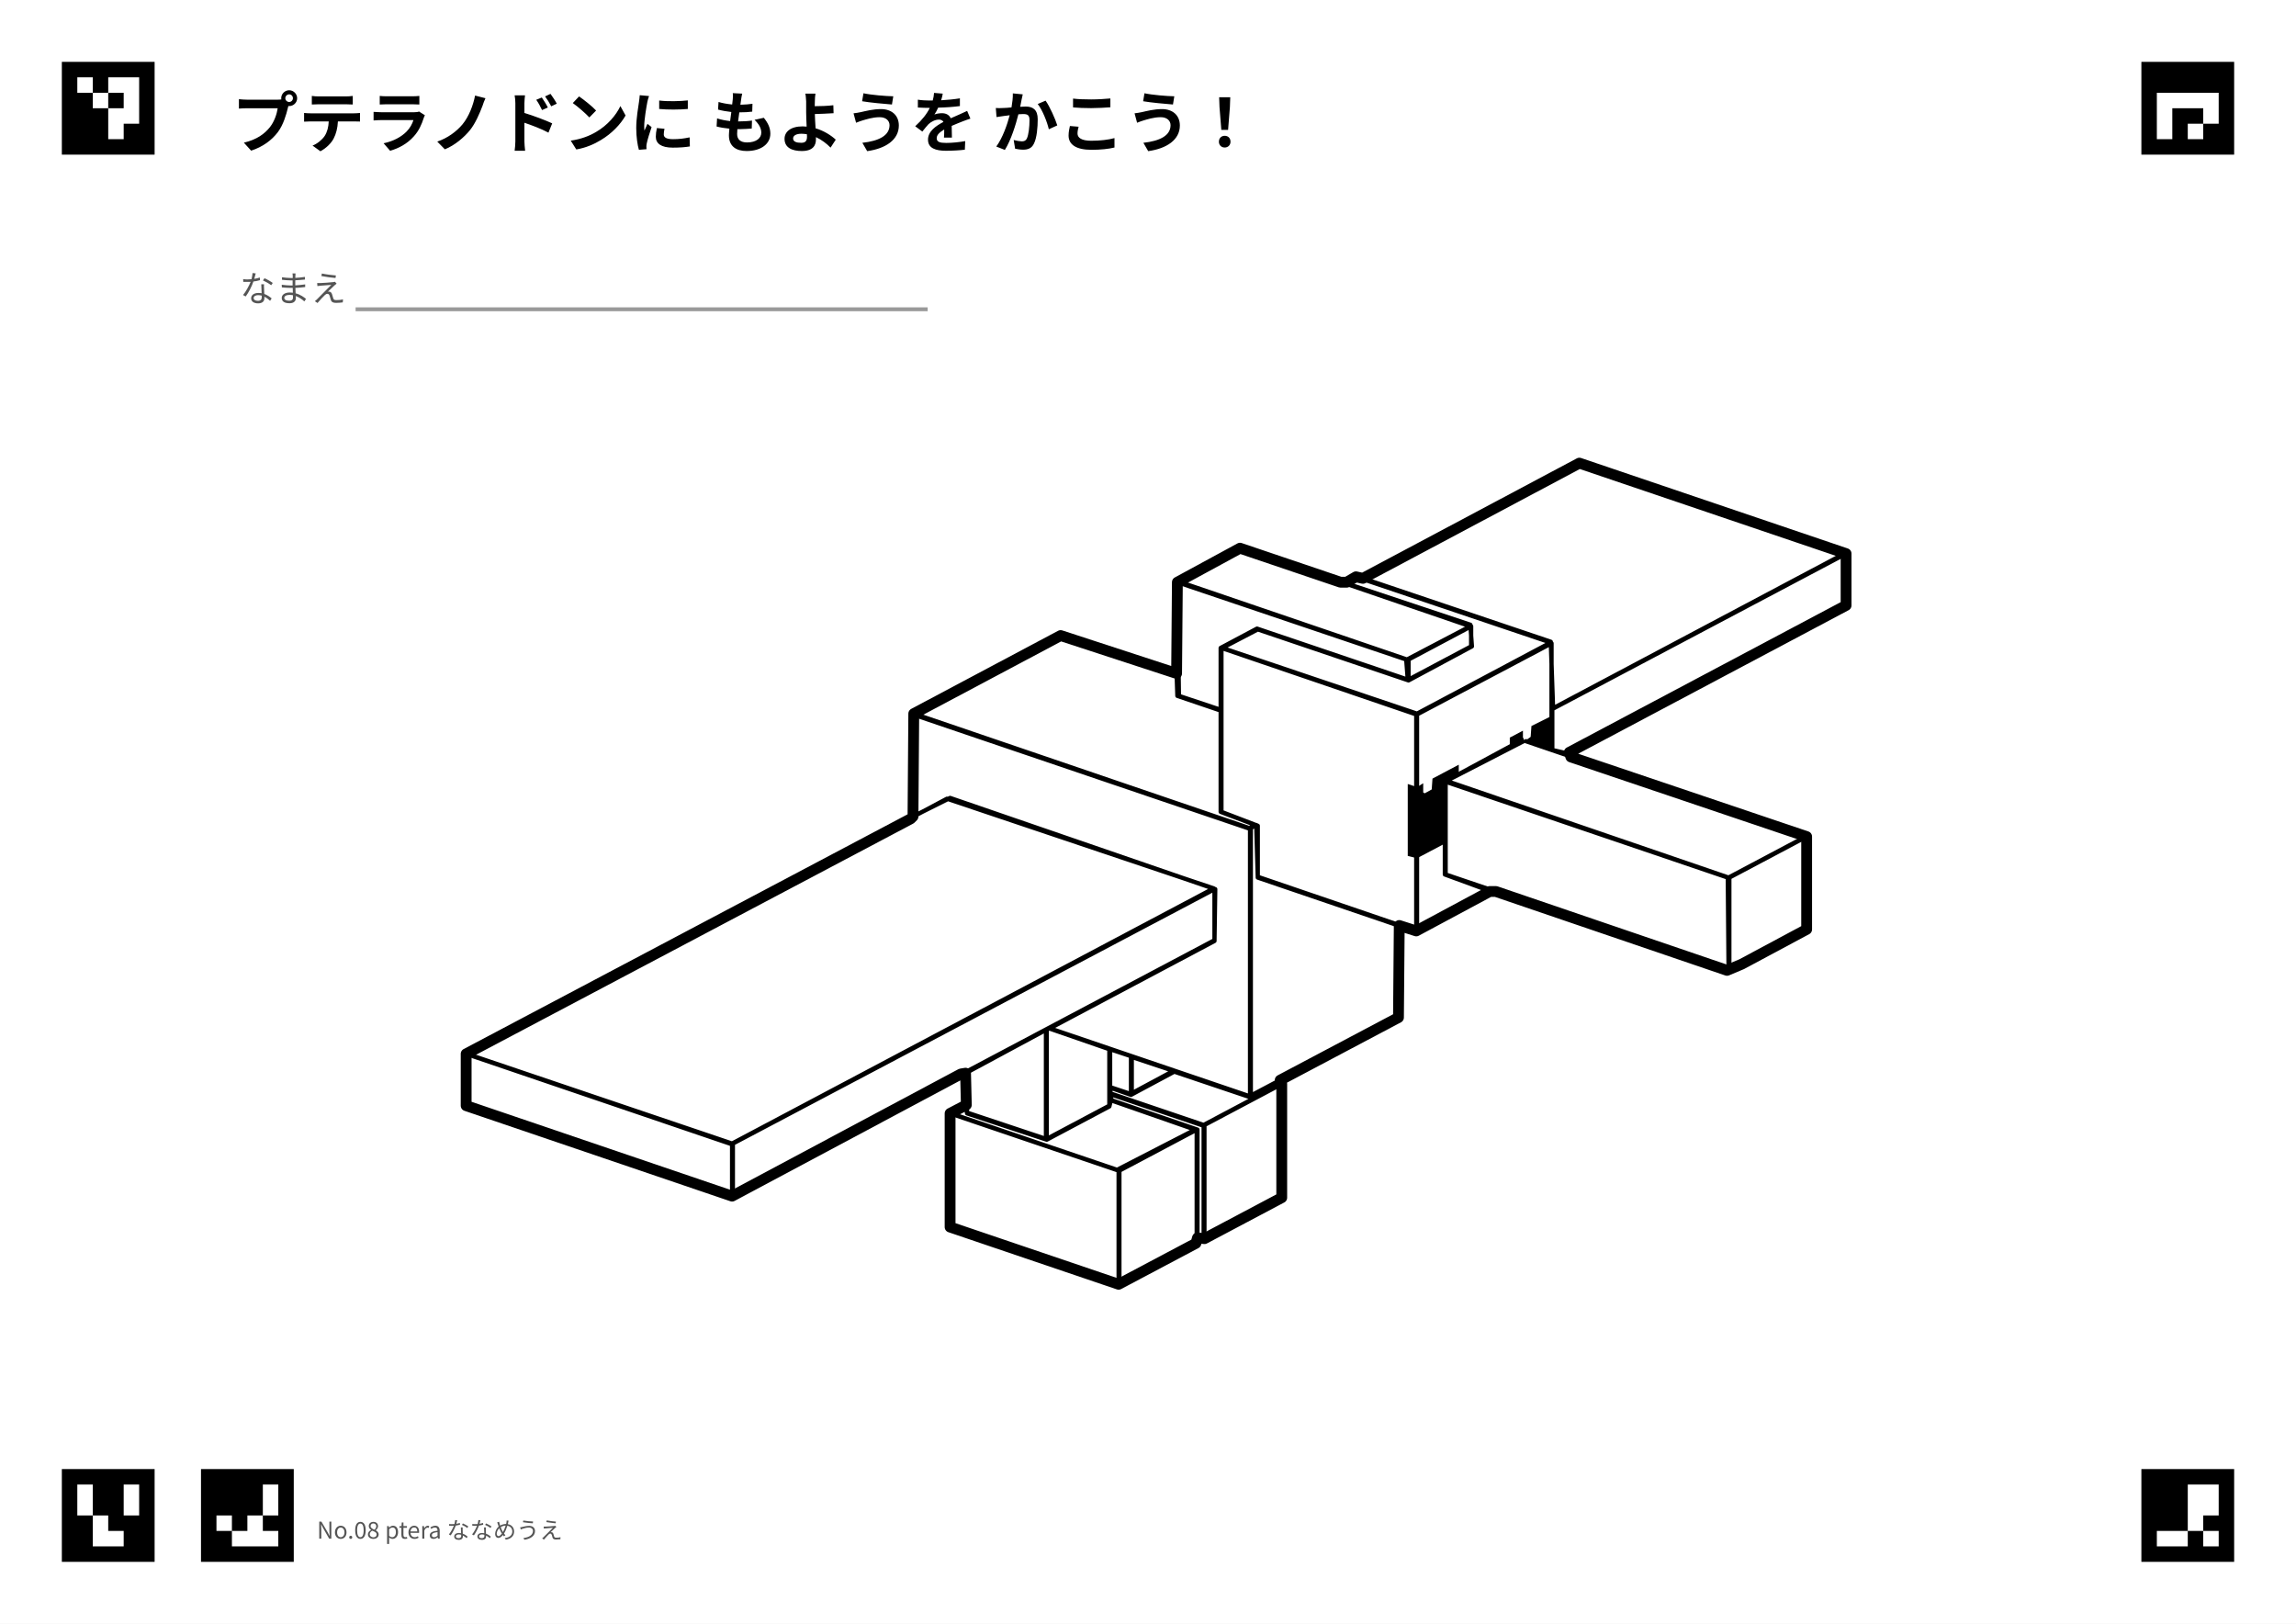
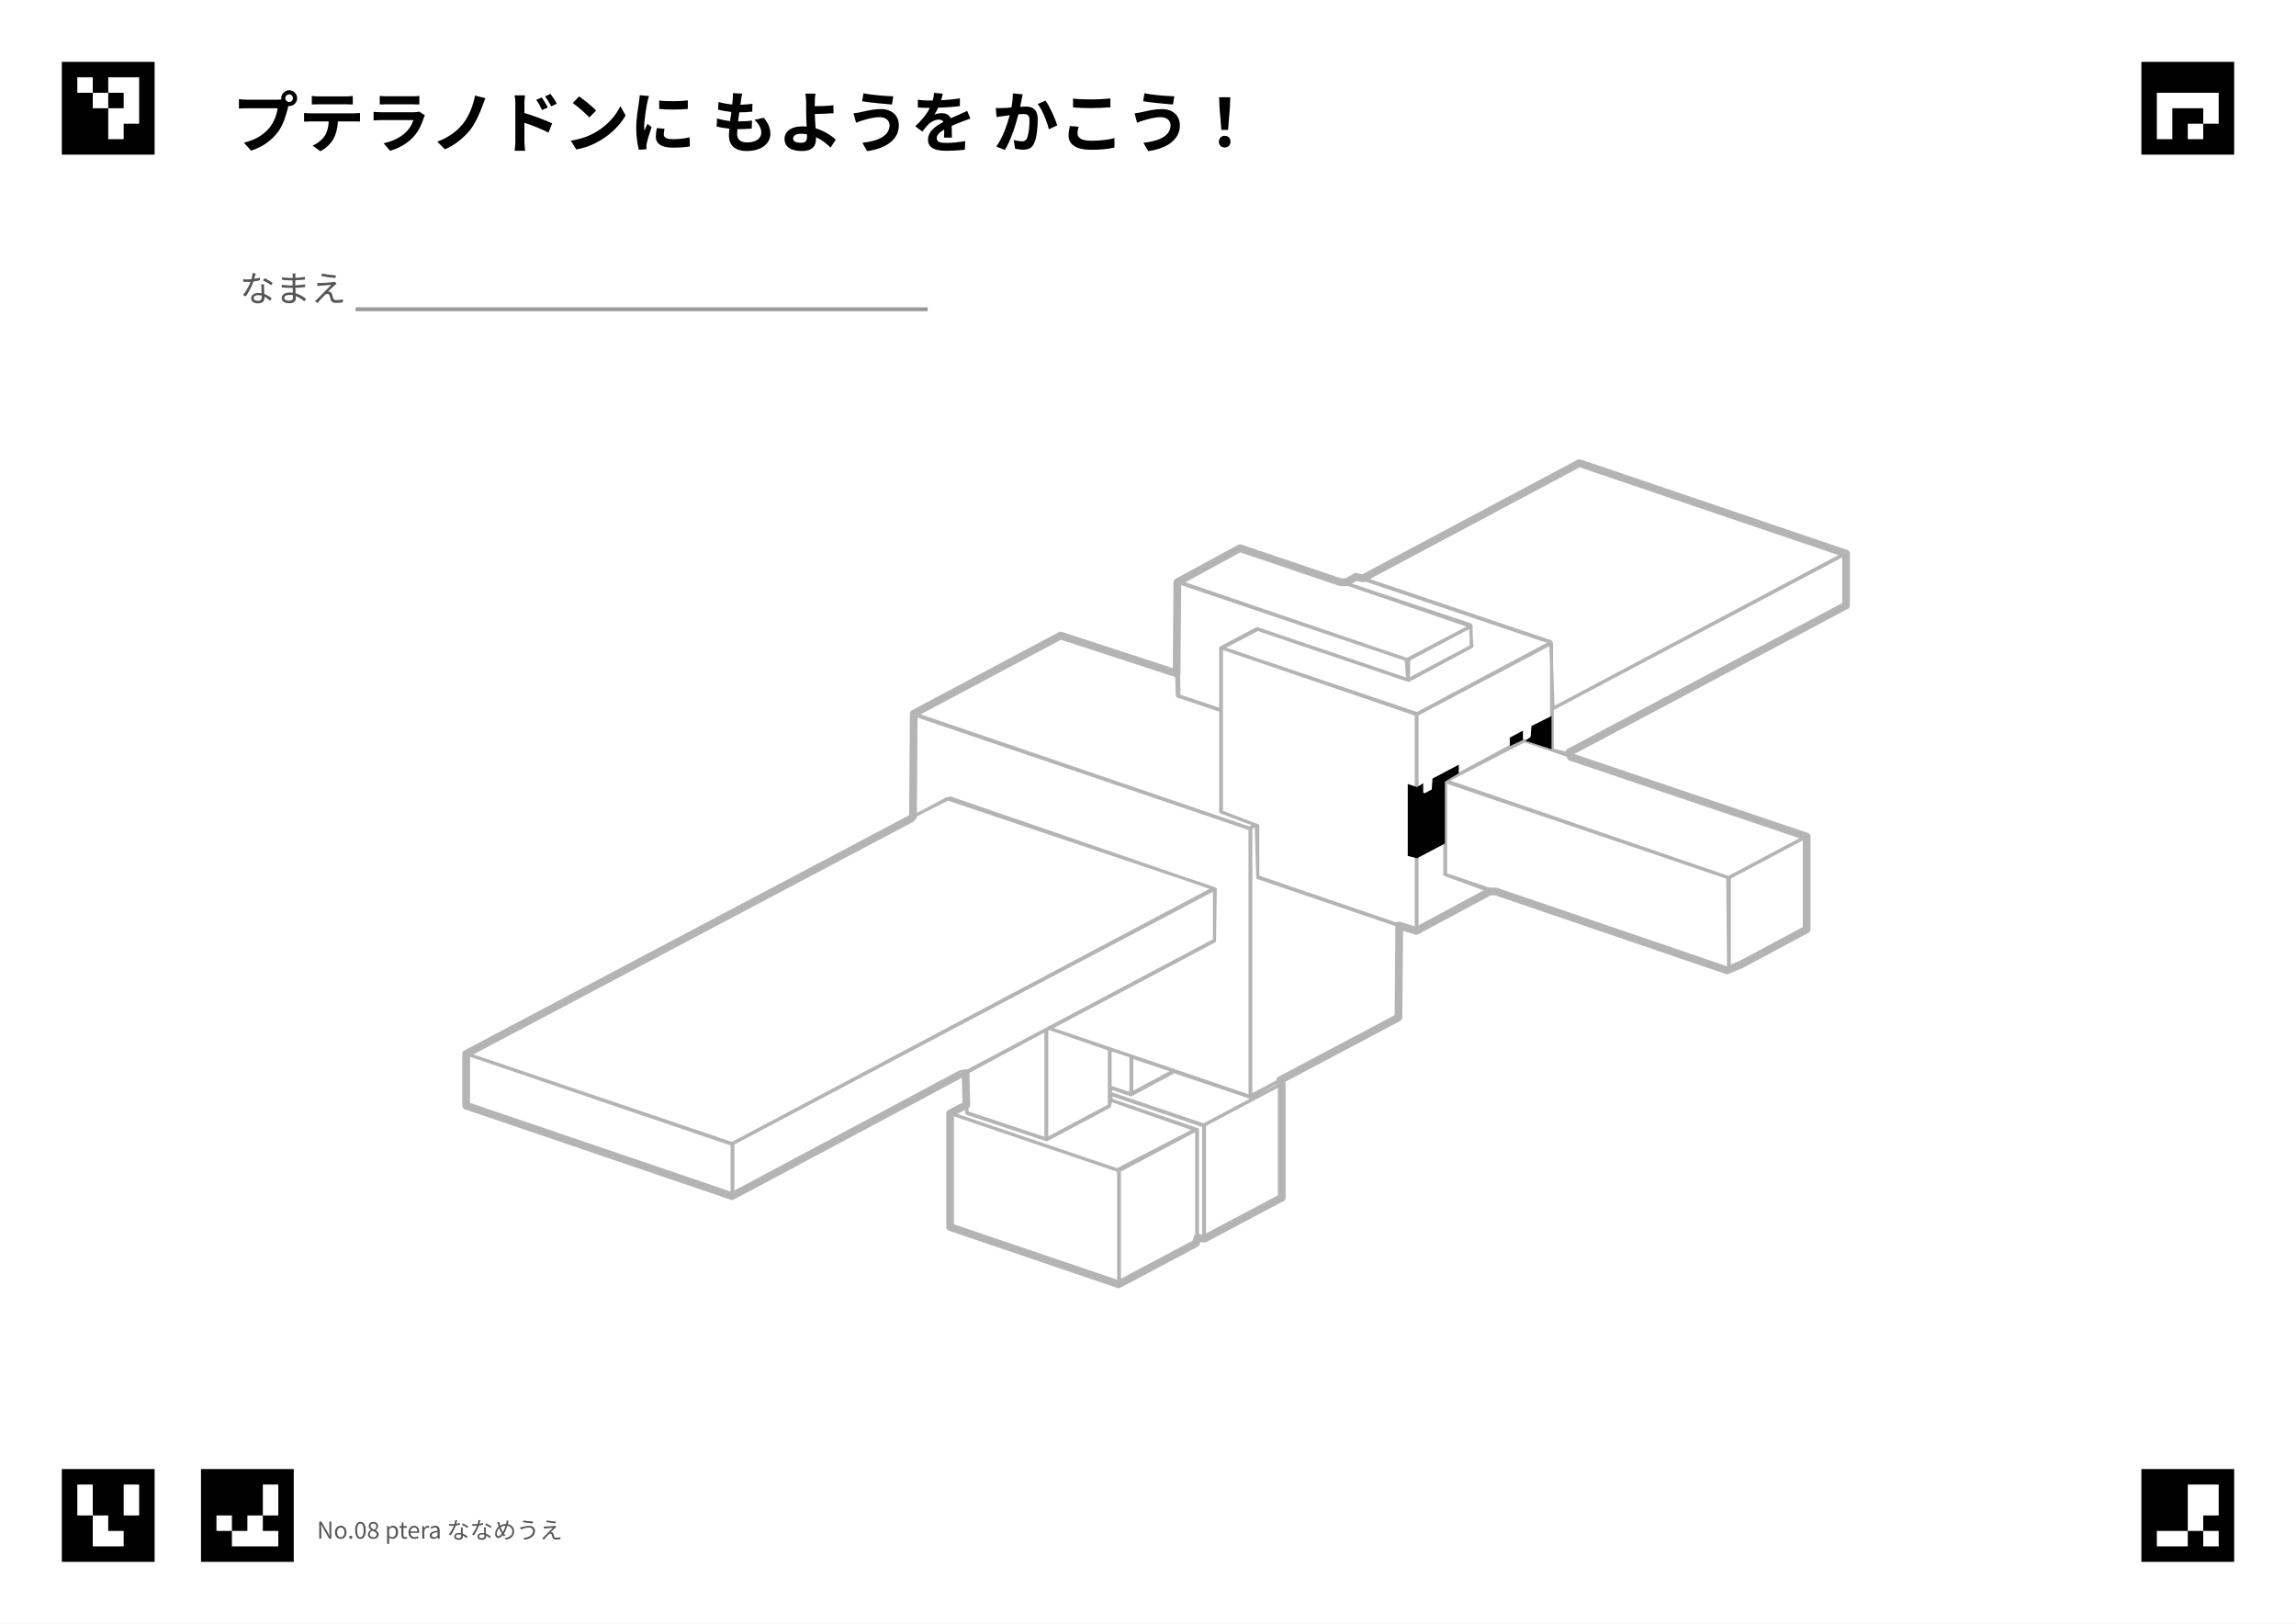
<svg xmlns="http://www.w3.org/2000/svg" width="297mm" height="210mm" viewBox="0 0 297 210">
  <style>
-   #silhouette{fill:#fff} .plane{fill:none;stroke:#000;stroke-width:0.55;stroke-linejoin:round}
-   .outline{fill:none;stroke:#000;stroke-width:1.4;stroke-linejoin:round} .eye{fill:#000} .eye-hl{fill:#fff} .marker{fill:#000}
+   /* 恐竜の線は うすいグレー・細め（ぬりえを読み込んだ時に 線が模様として出にくい）。目・マーカーは黒のまま */
+   #silhouette{fill:#fff} .plane{fill:none;stroke:#b4b4b4;stroke-width:0.4;stroke-linejoin:round}
+   .outline{fill:none;stroke:#b4b4b4;stroke-width:1.0;stroke-linejoin:round} .eye{fill:#000} .eye-hl{fill:#fff} .marker{fill:#000}
  .title{font-family:"Hiragino Maru Gothic ProN","BIZ UDPGothic","Noto Sans CJK JP","Noto Sans JP",sans-serif;font-weight:700} .sub{font-family:"Hiragino Maru Gothic ProN","BIZ UDPGothic","Noto Sans CJK JP","Noto Sans JP",sans-serif;fill:#555}
</style>
  <rect id="paper" width="297" height="210" fill="#fff" />
  <g id="chrome">
    <text class="title" x="30" y="19" font-size="8.6">プテラノドンに もようを かこう！</text>
    <text class="sub" x="31" y="39" font-size="4.6">なまえ</text>
    <line x1="46" y1="40" x2="120" y2="40" stroke="#999" stroke-width="0.5" />
    <text class="sub" x="41" y="199" font-size="3">No.08 ptera ななめうえ</text>
  </g>
  <g id="markers">
    <path id="marker_0" class="marker" d="M8.000,8.000h2.000v2.000h-2.000zM10.000,8.000h2.000v2.000h-2.000zM12.000,8.000h2.000v2.000h-2.000zM14.000,8.000h2.000v2.000h-2.000zM16.000,8.000h2.000v2.000h-2.000zM18.000,8.000h2.000v2.000h-2.000zM8.000,10.000h2.000v2.000h-2.000zM12.000,10.000h2.000v2.000h-2.000zM18.000,10.000h2.000v2.000h-2.000zM8.000,12.000h2.000v2.000h-2.000zM10.000,12.000h2.000v2.000h-2.000zM14.000,12.000h2.000v2.000h-2.000zM18.000,12.000h2.000v2.000h-2.000zM8.000,14.000h2.000v2.000h-2.000zM10.000,14.000h2.000v2.000h-2.000zM12.000,14.000h2.000v2.000h-2.000zM18.000,14.000h2.000v2.000h-2.000zM8.000,16.000h2.000v2.000h-2.000zM10.000,16.000h2.000v2.000h-2.000zM12.000,16.000h2.000v2.000h-2.000zM16.000,16.000h2.000v2.000h-2.000zM18.000,16.000h2.000v2.000h-2.000zM8.000,18.000h2.000v2.000h-2.000zM10.000,18.000h2.000v2.000h-2.000zM12.000,18.000h2.000v2.000h-2.000zM14.000,18.000h2.000v2.000h-2.000zM16.000,18.000h2.000v2.000h-2.000zM18.000,18.000h2.000v2.000h-2.000z" />
    <path id="marker_1" class="marker" d="M277.000,8.000h2.000v2.000h-2.000zM279.000,8.000h2.000v2.000h-2.000zM281.000,8.000h2.000v2.000h-2.000zM283.000,8.000h2.000v2.000h-2.000zM285.000,8.000h2.000v2.000h-2.000zM287.000,8.000h2.000v2.000h-2.000zM277.000,10.000h2.000v2.000h-2.000zM279.000,10.000h2.000v2.000h-2.000zM281.000,10.000h2.000v2.000h-2.000zM283.000,10.000h2.000v2.000h-2.000zM285.000,10.000h2.000v2.000h-2.000zM287.000,10.000h2.000v2.000h-2.000zM277.000,12.000h2.000v2.000h-2.000zM287.000,12.000h2.000v2.000h-2.000zM277.000,14.000h2.000v2.000h-2.000zM281.000,14.000h2.000v2.000h-2.000zM283.000,14.000h2.000v2.000h-2.000zM287.000,14.000h2.000v2.000h-2.000zM277.000,16.000h2.000v2.000h-2.000zM281.000,16.000h2.000v2.000h-2.000zM285.000,16.000h2.000v2.000h-2.000zM287.000,16.000h2.000v2.000h-2.000zM277.000,18.000h2.000v2.000h-2.000zM279.000,18.000h2.000v2.000h-2.000zM281.000,18.000h2.000v2.000h-2.000zM283.000,18.000h2.000v2.000h-2.000zM285.000,18.000h2.000v2.000h-2.000zM287.000,18.000h2.000v2.000h-2.000z" />
    <path id="marker_2" class="marker" d="M277.000,190.000h2.000v2.000h-2.000zM279.000,190.000h2.000v2.000h-2.000zM281.000,190.000h2.000v2.000h-2.000zM283.000,190.000h2.000v2.000h-2.000zM285.000,190.000h2.000v2.000h-2.000zM287.000,190.000h2.000v2.000h-2.000zM277.000,192.000h2.000v2.000h-2.000zM279.000,192.000h2.000v2.000h-2.000zM281.000,192.000h2.000v2.000h-2.000zM287.000,192.000h2.000v2.000h-2.000zM277.000,194.000h2.000v2.000h-2.000zM279.000,194.000h2.000v2.000h-2.000zM281.000,194.000h2.000v2.000h-2.000zM287.000,194.000h2.000v2.000h-2.000zM277.000,196.000h2.000v2.000h-2.000zM279.000,196.000h2.000v2.000h-2.000zM281.000,196.000h2.000v2.000h-2.000zM285.000,196.000h2.000v2.000h-2.000zM287.000,196.000h2.000v2.000h-2.000zM277.000,198.000h2.000v2.000h-2.000zM283.000,198.000h2.000v2.000h-2.000zM287.000,198.000h2.000v2.000h-2.000zM277.000,200.000h2.000v2.000h-2.000zM279.000,200.000h2.000v2.000h-2.000zM281.000,200.000h2.000v2.000h-2.000zM283.000,200.000h2.000v2.000h-2.000zM285.000,200.000h2.000v2.000h-2.000zM287.000,200.000h2.000v2.000h-2.000z" />
    <path id="marker_3" class="marker" d="M8.000,190.000h2.000v2.000h-2.000zM10.000,190.000h2.000v2.000h-2.000zM12.000,190.000h2.000v2.000h-2.000zM14.000,190.000h2.000v2.000h-2.000zM16.000,190.000h2.000v2.000h-2.000zM18.000,190.000h2.000v2.000h-2.000zM8.000,192.000h2.000v2.000h-2.000zM12.000,192.000h2.000v2.000h-2.000zM14.000,192.000h2.000v2.000h-2.000zM18.000,192.000h2.000v2.000h-2.000zM8.000,194.000h2.000v2.000h-2.000zM12.000,194.000h2.000v2.000h-2.000zM14.000,194.000h2.000v2.000h-2.000zM18.000,194.000h2.000v2.000h-2.000zM8.000,196.000h2.000v2.000h-2.000zM10.000,196.000h2.000v2.000h-2.000zM14.000,196.000h2.000v2.000h-2.000zM16.000,196.000h2.000v2.000h-2.000zM18.000,196.000h2.000v2.000h-2.000zM8.000,198.000h2.000v2.000h-2.000zM10.000,198.000h2.000v2.000h-2.000zM16.000,198.000h2.000v2.000h-2.000zM18.000,198.000h2.000v2.000h-2.000zM8.000,200.000h2.000v2.000h-2.000zM10.000,200.000h2.000v2.000h-2.000zM12.000,200.000h2.000v2.000h-2.000zM14.000,200.000h2.000v2.000h-2.000zM16.000,200.000h2.000v2.000h-2.000zM18.000,200.000h2.000v2.000h-2.000z" />
    <path id="marker_11" class="marker" d="M26.000,190.000h2.000v2.000h-2.000zM28.000,190.000h2.000v2.000h-2.000zM30.000,190.000h2.000v2.000h-2.000zM32.000,190.000h2.000v2.000h-2.000zM34.000,190.000h2.000v2.000h-2.000zM36.000,190.000h2.000v2.000h-2.000zM26.000,192.000h2.000v2.000h-2.000zM28.000,192.000h2.000v2.000h-2.000zM30.000,192.000h2.000v2.000h-2.000zM32.000,192.000h2.000v2.000h-2.000zM36.000,192.000h2.000v2.000h-2.000zM26.000,194.000h2.000v2.000h-2.000zM28.000,194.000h2.000v2.000h-2.000zM30.000,194.000h2.000v2.000h-2.000zM32.000,194.000h2.000v2.000h-2.000zM36.000,194.000h2.000v2.000h-2.000zM26.000,196.000h2.000v2.000h-2.000zM30.000,196.000h2.000v2.000h-2.000zM34.000,196.000h2.000v2.000h-2.000zM36.000,196.000h2.000v2.000h-2.000zM26.000,198.000h2.000v2.000h-2.000zM28.000,198.000h2.000v2.000h-2.000zM36.000,198.000h2.000v2.000h-2.000zM26.000,200.000h2.000v2.000h-2.000zM28.000,200.000h2.000v2.000h-2.000zM30.000,200.000h2.000v2.000h-2.000zM32.000,200.000h2.000v2.000h-2.000zM34.000,200.000h2.000v2.000h-2.000zM36.000,200.000h2.000v2.000h-2.000z" />
  </g>
  <g id="model" data-dino="ptera">
    <path id="silhouette" d="M238.80,71.60 L204.30,59.90 L176.30,74.80 L175.40,74.60 L174.20,75.30 L173.40,75.30 L160.40,70.90 L152.30,75.30 L152.20,87.10 L137.20,82.20 L118.20,92.30 L118.10,105.60 L117.80,105.90 L60.30,136.30 L60.30,143.00 L94.70,154.70 L124.30,138.90 L124.90,138.80 L125.00,142.90 L122.90,144.00 L122.90,158.70 L144.70,166.10 L154.70,160.80 L154.90,160.10 L155.80,160.20 L165.80,154.90 L165.80,140.20 L165.60,139.70 L180.90,131.60 L181.00,119.70 L183.20,120.40 L192.70,115.30 L193.50,115.30 L223.40,125.50 L225.30,124.70 L233.70,120.20 L233.70,108.20 L203.20,97.90 L203.00,97.30 L238.80,78.30Z" />
    <path id="planes" class="plane" d="M60.30,136.30 L60.30,143.00 L94.70,154.70 L94.70,148.00ZM122.90,144.00 L122.90,158.70 L144.70,166.10 L144.70,151.40ZM135.30,133.20 L124.90,138.80 L125.10,143.90 L135.30,147.30ZM118.10,92.40 L118.10,105.60 L122.90,103.20 L157.20,115.00 L157.10,121.70 L135.80,133.00 L161.70,141.80 L161.70,107.20ZM158.00,83.80 L158.00,105.00 L162.70,106.80 L162.70,113.40 L183.20,120.40 L183.20,92.40ZM187.00,101.10 L187.00,113.10 L223.60,125.50 L223.50,113.50ZM152.30,75.30 L152.50,90.00 L157.90,91.80 L157.90,83.80 L162.60,81.30 L182.10,87.90 L181.90,85.30ZM143.60,141.50 L143.80,142.30 L154.90,146.10 L154.90,160.00 L155.70,160.20 L155.70,145.60ZM143.60,135.70 L143.60,140.60 L146.30,141.50 L146.30,136.60ZM154.60,146.10 L143.70,142.30 L143.50,143.10 L135.40,147.40 L125.10,144.00 L124.90,143.00 L123.00,144.00 L144.50,151.30ZM143.60,141.40 L155.70,145.50 L165.70,140.20 L165.10,140.00 L161.70,141.90 L151.90,138.60 L146.30,141.60 L143.70,140.70ZM157.00,114.90 L122.50,103.30 L60.40,136.30 L94.70,147.90ZM176.30,74.80 L200.60,83.00 L200.90,91.60 L238.60,71.60 L204.30,59.90ZM118.20,92.30 L161.60,107.10 L162.40,106.70 L157.90,105.00 L157.90,91.90 L152.30,90.00 L152.20,87.10 L137.50,82.20ZM187.10,101.00 L223.60,113.50 L233.60,108.20 L197.20,95.80ZM158.10,83.80 L183.30,92.30 L200.60,83.10 L175.40,74.60 L174.00,75.40 L190.20,80.80 L190.40,83.60 L182.20,88.00 L162.70,81.40ZM152.40,75.20 L182.00,85.30 L190.20,81.00 L160.70,70.90ZM146.40,141.40 L151.80,138.50 L146.40,136.70ZM135.70,133.00 L135.40,133.20 L135.40,147.30 L143.50,143.00 L143.50,135.70ZM154.80,146.10 L144.80,151.40 L144.80,166.00 L154.80,160.70ZM165.80,140.20 L155.80,145.50 L155.80,160.20 L165.80,154.90ZM157.10,115.00 L94.80,147.90 L94.80,154.60 L157.10,121.60ZM238.80,71.60 L200.80,91.70 L200.80,97.00 L203.00,97.50 L206.70,95.20 L238.80,78.30ZM162.50,106.70 L161.80,107.10 L161.80,141.70 L180.90,131.60 L180.90,119.70 L162.70,113.50ZM190.30,81.00 L182.20,85.30 L182.20,87.90 L190.30,83.60ZM200.70,83.20 L183.30,92.40 L183.30,120.30 L192.90,115.30 L186.90,113.10 L186.90,101.10 L196.90,95.70 L200.70,96.90ZM233.70,108.20 L223.70,113.50 L223.70,125.50 L233.70,120.20Z" />
    <path id="outline" class="outline" d="M238.80,71.60 L204.30,59.90 L176.30,74.80 L175.40,74.60 L174.20,75.30 L173.40,75.30 L160.40,70.90 L152.30,75.30 L152.20,87.10 L137.20,82.20 L118.20,92.30 L118.10,105.60 L117.80,105.90 L60.30,136.30 L60.30,143.00 L94.70,154.70 L124.30,138.90 L124.90,138.80 L125.00,142.90 L122.90,144.00 L122.90,158.70 L144.70,166.10 L154.70,160.80 L154.90,160.10 L155.80,160.20 L165.80,154.90 L165.80,140.20 L165.60,139.70 L180.90,131.60 L181.00,119.70 L183.20,120.40 L192.70,115.30 L193.50,115.30 L223.40,125.50 L225.30,124.70 L233.70,120.20 L233.70,108.20 L203.20,97.90 L203.00,97.30 L238.80,78.30Z" />
    <g id="eyes">
      <path class="eye" d="M188.70,98.90 L185.30,100.70 L185.20,102.10 L184.30,102.60 L184.10,102.50 L184.10,101.30 L183.30,101.80 L182.10,101.40 L182.10,110.70 L183.30,111.00 L186.90,109.10 L186.90,101.10 L188.70,100.00ZM197.00,94.50 L195.30,95.40 L195.30,96.50 L197.00,95.70ZM200.70,92.60 L198.10,93.90 L198.00,95.30 L197.30,95.80 L200.70,96.90Z" />
      <path class="eye-hl" d="M185.10,100.90 L184.90,100.90 L184.20,101.30 L184.20,102.50 L185.10,102.10ZM197.90,94.00 L197.10,94.50 L197.10,95.70 L197.90,95.30Z" />
    </g>
  </g>
</svg>
